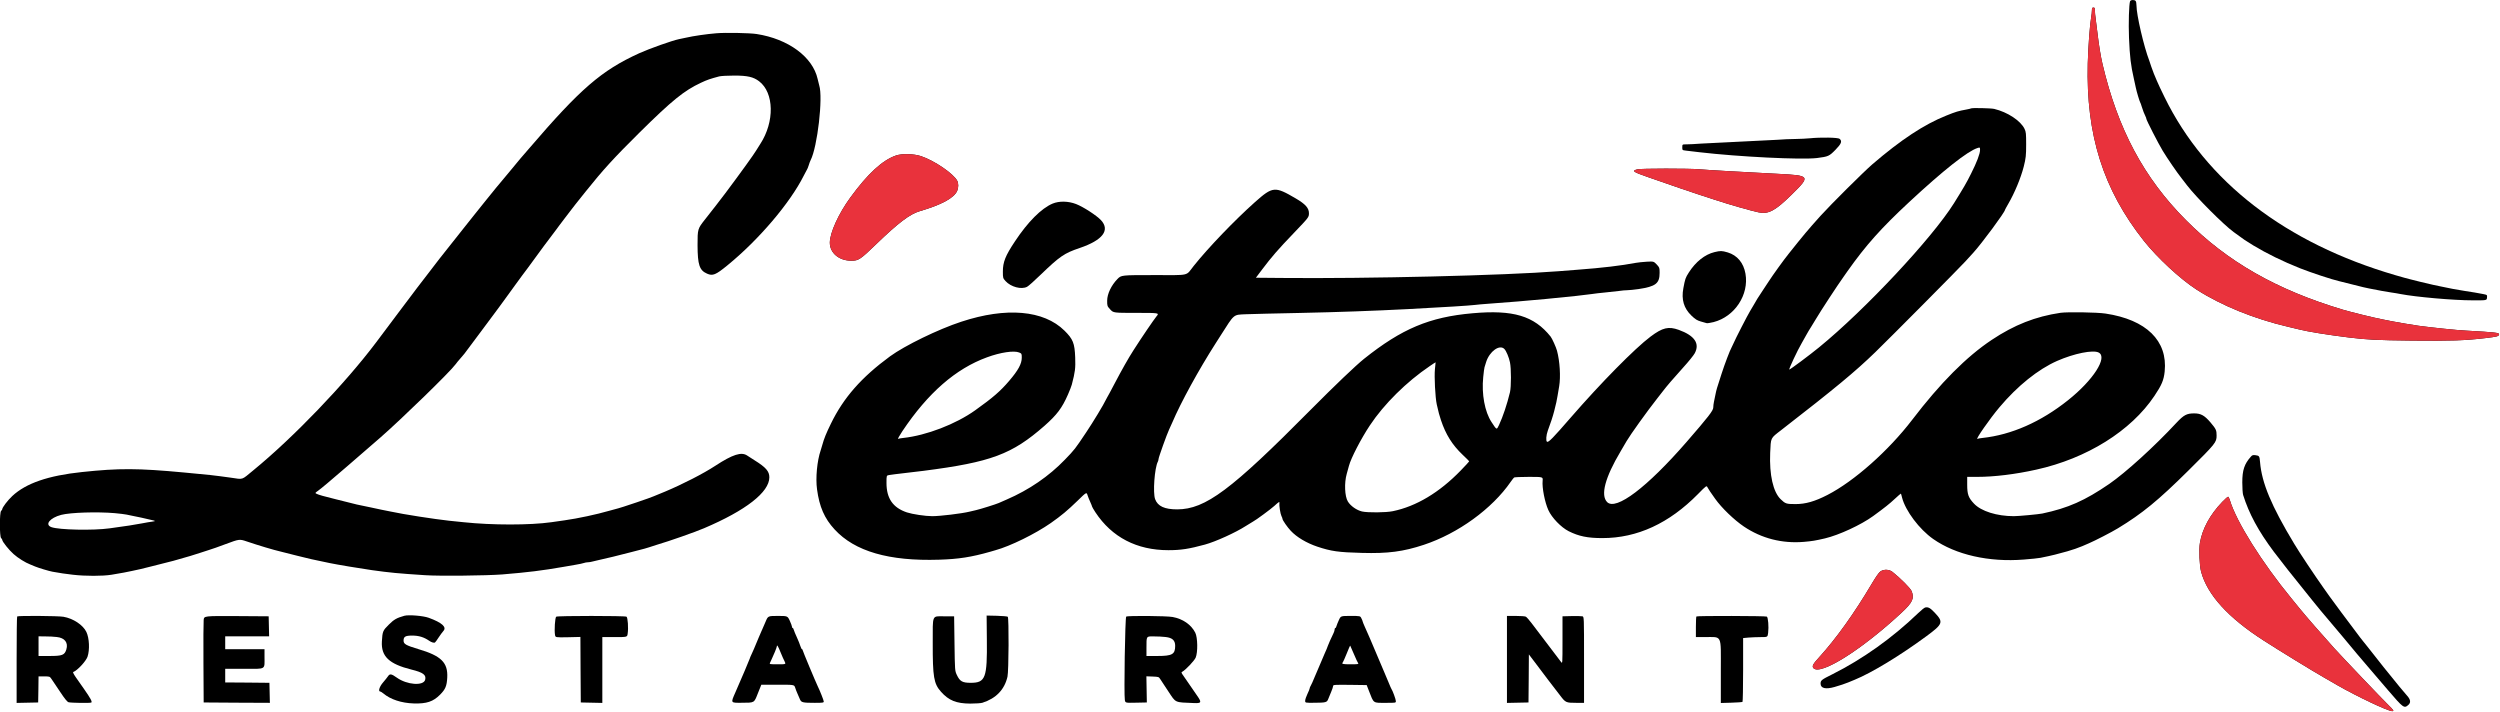
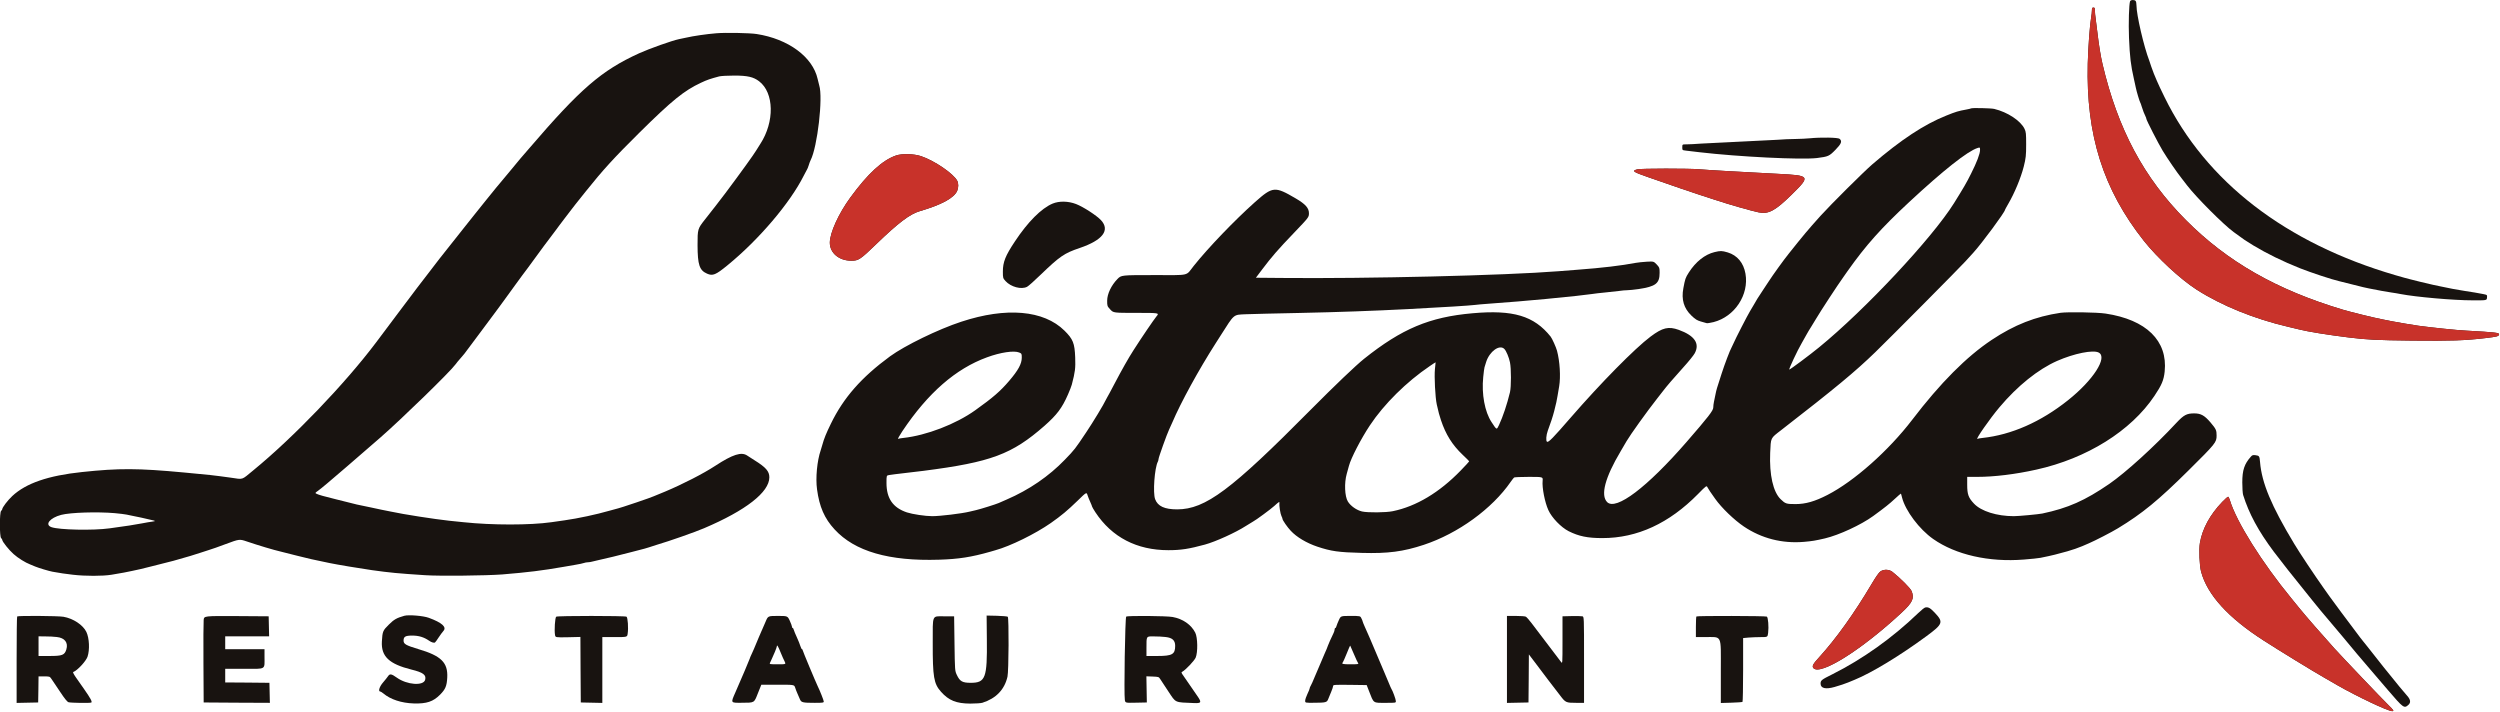
<svg xmlns="http://www.w3.org/2000/svg" viewBox="118 100 3308 942" role="img" aria-label="Restaurant L’Étoile">
-   <g fill="#000000" transform="translate(0,1182) scale(0.1,-0.1)">
+   <g fill="#181310" transform="translate(0,1182) scale(0.1,-0.1)">
    <path d="M29365 10803 c-14 -39 -22 -289 -14 -483 11 -256 23 -360 65 -545 8 -38 19 -88 24 -110 11 -56 51 -188 59 -200 4 -5 13 -30 20 -55 15 -48 36 -104 51 -132 6 -10 10 -23 10 -29 0 -18 161 -332 217 -424 58 -96 189 -288 253 -368 25 -32 57 -73 71 -92 120 -156 478 -515 614 -615 146 -107 151 -110 260 -177 181 -109 391 -212 620 -303 144 -57 422 -149 515 -170 36 -8 259 -64 320 -80 31 -8 96 -21 245 -49 28 -6 84 -15 125 -21 41 -6 98 -15 125 -21 202 -39 701 -83 950 -83 190 -1 190 -1 193 36 3 36 3 36 -50 47 -60 12 -155 28 -243 41 -93 14 -212 36 -320 60 -22 4 -67 14 -100 21 -33 7 -109 25 -170 40 -60 16 -121 31 -135 34 -42 10 -91 24 -195 54 -1452 424 -2505 1236 -3053 2354 -44 89 -90 187 -102 217 -12 30 -30 73 -40 95 -9 22 -25 65 -35 95 -10 30 -21 64 -25 75 -73 189 -170 609 -170 731 0 28 -5 55 -12 62 -18 18 -65 15 -73 -5z" />
    <path d="M28860 10683 c0 -20 -4 -62 -10 -92 -18 -105 -39 -396 -45 -611 -24 -943 204 -1666 741 -2345 180 -227 483 -508 699 -647 328 -211 769 -390 1215 -493 63 -15 131 -31 150 -36 106 -27 371 -70 645 -104 255 -31 356 -36 845 -42 503 -5 697 1 965 33 160 19 179 24 183 50 3 22 -55 28 -433 49 -125 6 -460 41 -635 65 -77 11 -267 43 -355 60 -27 6 -86 17 -130 26 -97 18 -413 96 -510 125 -880 263 -1532 635 -2082 1188 -556 558 -901 1205 -1103 2066 -22 92 -49 259 -64 390 -9 77 -21 170 -26 207 -6 37 -10 85 -10 107 0 34 -3 41 -20 41 -16 0 -20 -7 -20 -37z" />
    <path d="M10660 10380 c-132 -11 -301 -35 -405 -59 -22 -5 -63 -14 -91 -19 -94 -20 -387 -124 -527 -187 -499 -228 -778 -469 -1457 -1261 -41 -48 -93 -108 -115 -133 -22 -26 -78 -93 -125 -151 -47 -57 -101 -122 -120 -144 -19 -23 -53 -63 -76 -91 -22 -27 -87 -108 -145 -179 -57 -70 -115 -143 -129 -161 -14 -18 -80 -102 -148 -186 -110 -138 -188 -237 -324 -409 -23 -30 -52 -67 -63 -82 -11 -15 -42 -56 -69 -90 -92 -117 -200 -260 -423 -557 -122 -163 -250 -334 -285 -380 -414 -550 -1093 -1258 -1627 -1695 -162 -133 -125 -121 -301 -96 -216 30 -311 41 -615 68 -613 57 -860 58 -1350 6 -447 -47 -741 -148 -923 -318 -60 -56 -132 -151 -132 -173 0 -6 -7 -16 -15 -23 -22 -18 -22 -342 0 -360 8 -7 15 -18 15 -24 0 -23 89 -134 149 -187 61 -54 155 -113 221 -138 19 -8 49 -20 65 -27 45 -19 185 -61 230 -69 119 -21 151 -26 270 -40 164 -19 393 -19 510 0 150 25 197 34 270 50 39 9 90 20 115 25 25 5 90 21 145 36 55 14 117 30 138 35 66 16 111 27 150 38 20 6 52 15 70 20 68 18 253 73 286 86 20 7 69 23 108 35 40 12 144 48 230 81 180 67 182 67 277 35 153 -52 356 -113 456 -136 19 -5 114 -28 210 -53 163 -41 216 -53 345 -79 28 -5 68 -14 90 -19 85 -18 411 -73 555 -93 244 -34 339 -43 705 -67 191 -13 810 -6 1020 10 340 28 529 51 815 101 30 5 98 17 150 26 52 8 105 20 118 25 13 5 36 9 51 9 15 0 41 4 57 9 16 5 56 14 89 21 87 18 269 63 430 105 77 20 155 40 173 45 19 5 46 13 60 18 15 6 61 21 102 33 170 50 500 166 625 219 555 236 865 478 865 674 0 80 -46 132 -195 225 -38 24 -83 53 -98 63 -76 52 -192 15 -420 -134 -160 -105 -436 -246 -667 -343 -167 -69 -164 -68 -225 -90 -27 -9 -95 -33 -150 -52 -115 -40 -244 -81 -295 -93 -19 -5 -51 -13 -70 -19 -166 -48 -412 -101 -590 -126 -58 -8 -136 -19 -175 -25 -280 -40 -786 -40 -1160 0 -49 5 -137 14 -195 20 -191 21 -601 84 -770 121 -25 5 -81 16 -125 25 -44 9 -107 22 -140 30 -33 8 -85 18 -115 24 -30 5 -100 21 -155 36 -55 14 -145 37 -200 50 -148 36 -217 56 -244 69 -24 12 -24 12 17 41 46 33 148 119 386 324 153 131 210 181 442 383 282 247 918 865 990 964 15 21 44 56 64 78 20 22 45 52 56 66 10 14 93 124 183 245 90 120 177 237 193 259 16 22 55 74 86 116 31 42 75 102 97 133 22 31 71 98 108 149 38 51 80 109 95 130 15 20 48 65 75 100 26 34 58 78 71 97 25 37 258 351 304 409 15 19 34 44 42 57 8 12 42 57 75 99 33 43 71 92 85 111 29 39 51 66 189 239 230 288 377 448 712 780 432 427 591 556 814 660 82 39 125 53 241 84 23 6 113 11 200 11 175 0 253 -18 328 -75 200 -152 207 -537 16 -830 -21 -33 -46 -73 -56 -89 -9 -16 -68 -102 -132 -190 -102 -141 -155 -213 -273 -371 -49 -66 -195 -254 -269 -347 -99 -125 -100 -128 -100 -342 1 -261 25 -333 126 -377 74 -33 114 -17 268 109 417 340 830 826 1011 1187 22 44 42 82 45 85 3 3 12 25 20 50 7 25 19 56 26 70 90 174 166 831 114 990 -4 14 -14 52 -21 85 -65 292 -388 530 -808 595 -92 14 -407 20 -531 10z m-7961 -6350 c62 -6 132 -14 155 -19 22 -5 68 -15 101 -21 70 -13 111 -23 215 -47 75 -17 75 -17 25 -25 -27 -3 -88 -14 -135 -23 -98 -19 -203 -35 -430 -66 -217 -30 -669 -21 -770 16 -91 33 -21 122 129 162 121 32 476 43 710 23z" />
    <path d="M27259 9385 c-3 -2 -29 -9 -59 -14 -108 -20 -137 -28 -268 -81 -293 -117 -600 -320 -977 -644 -118 -102 -549 -531 -684 -680 -176 -196 -220 -249 -421 -501 -73 -91 -209 -280 -270 -374 -14 -21 -43 -64 -64 -97 -74 -111 -104 -159 -129 -206 -14 -25 -37 -64 -51 -86 -30 -48 -196 -371 -219 -427 -10 -22 -21 -47 -26 -55 -19 -31 -91 -220 -131 -345 -66 -203 -67 -207 -80 -270 -6 -33 -16 -79 -21 -102 -5 -23 -9 -57 -9 -75 0 -41 -65 -124 -355 -458 -521 -599 -932 -910 -1049 -794 -90 91 -29 324 178 672 33 57 69 118 79 135 51 87 268 390 404 563 26 34 61 79 78 100 47 62 130 159 267 311 70 77 139 162 153 189 69 129 -2 233 -211 309 -136 49 -214 31 -374 -89 -208 -156 -657 -612 -1055 -1070 -237 -273 -295 -333 -315 -321 -17 10 -11 87 10 145 36 95 68 193 85 260 28 111 33 133 45 205 6 39 16 94 21 124 21 125 9 331 -29 471 -11 43 -65 163 -84 186 -220 275 -496 357 -1033 309 -570 -50 -937 -205 -1436 -603 -112 -90 -385 -351 -705 -673 -1054 -1064 -1394 -1318 -1767 -1319 -167 0 -257 41 -292 134 -32 83 -8 415 36 498 5 10 9 26 9 35 0 20 110 327 139 388 11 22 30 65 43 95 111 262 351 700 574 1048 19 28 49 76 67 105 184 289 163 271 333 279 82 3 401 11 709 17 517 11 971 27 1435 51 513 27 796 45 885 55 28 4 109 11 180 16 240 17 544 42 760 63 360 35 516 52 605 65 36 6 117 15 180 21 63 6 145 15 183 20 37 6 87 10 110 10 24 0 90 7 148 15 227 34 279 74 279 214 0 68 -1 71 -39 112 -40 41 -40 41 -133 36 -51 -3 -115 -10 -143 -15 -189 -36 -445 -67 -770 -91 -66 -5 -181 -14 -255 -20 -709 -56 -2539 -100 -3659 -89 l-343 3 83 110 c125 166 209 263 423 486 195 204 195 204 196 257 0 69 -46 121 -174 196 -278 163 -304 161 -541 -49 -267 -238 -617 -602 -810 -844 -109 -137 -38 -121 -527 -121 -431 0 -431 0 -482 -52 -82 -84 -136 -198 -136 -287 0 -70 1 -72 41 -116 42 -45 42 -45 346 -45 305 0 305 0 265 -47 -36 -44 -196 -279 -304 -448 -67 -104 -155 -260 -252 -445 -48 -91 -91 -172 -97 -180 -5 -8 -12 -22 -16 -30 -26 -58 -173 -301 -260 -430 -151 -226 -152 -227 -283 -363 -210 -218 -473 -399 -770 -527 -41 -18 -88 -38 -105 -46 -39 -17 -236 -79 -300 -94 -27 -6 -66 -15 -85 -20 -107 -26 -390 -60 -495 -60 -91 0 -262 26 -335 50 -185 62 -270 185 -270 389 0 99 0 99 33 105 30 5 83 12 297 37 47 5 119 14 160 19 895 115 1170 218 1601 596 165 146 232 235 310 413 23 52 46 111 51 131 45 172 50 218 45 360 -7 190 -29 243 -142 355 -274 271 -771 314 -1365 118 -306 -100 -748 -316 -943 -458 -379 -278 -615 -547 -782 -890 -63 -129 -91 -197 -115 -285 -7 -25 -16 -56 -21 -70 -47 -137 -69 -365 -48 -515 31 -231 98 -385 232 -530 267 -291 720 -422 1382 -401 260 8 427 34 680 106 17 5 46 13 65 19 200 55 529 217 734 360 141 99 222 167 352 293 121 118 121 118 134 76 8 -24 24 -65 37 -92 13 -28 23 -54 23 -58 0 -5 20 -39 44 -76 218 -331 548 -502 966 -502 166 0 274 17 483 74 143 39 406 159 540 245 40 25 84 52 98 60 35 17 234 164 279 205 63 57 72 63 69 41 -5 -34 13 -146 27 -173 8 -15 14 -32 14 -38 0 -17 66 -112 109 -157 79 -85 209 -162 351 -210 186 -62 281 -75 590 -83 345 -10 548 17 820 107 453 150 904 477 1150 834 19 28 40 53 45 57 6 4 94 8 196 8 186 0 186 0 181 -51 -9 -92 29 -286 76 -389 45 -100 168 -228 269 -279 134 -67 249 -91 446 -91 461 0 883 195 1265 583 113 115 113 115 127 86 13 -25 39 -63 100 -149 85 -120 251 -280 380 -367 235 -158 506 -227 794 -203 113 10 149 16 279 46 186 44 477 179 637 295 155 113 218 163 287 228 43 40 80 72 81 70 2 -2 8 -26 15 -53 45 -175 228 -419 412 -548 298 -209 738 -309 1200 -272 96 7 195 18 220 23 25 5 72 15 105 22 54 11 92 21 250 64 62 17 153 49 197 68 18 8 58 25 88 38 78 33 302 148 385 199 320 194 535 370 933 765 359 356 372 371 372 462 0 71 -7 86 -82 175 -79 92 -127 118 -215 118 -98 0 -137 -21 -233 -123 -293 -316 -674 -661 -890 -810 -322 -221 -546 -320 -886 -392 -48 -10 -314 -35 -376 -35 -225 0 -433 65 -528 166 -74 78 -90 123 -90 250 l0 104 133 0 c224 0 504 34 782 96 669 148 1252 512 1562 975 96 143 124 208 136 323 42 407 -243 686 -783 767 -114 17 -500 23 -595 10 -331 -49 -611 -159 -910 -358 -335 -223 -680 -570 -1053 -1058 -313 -409 -767 -812 -1121 -994 -167 -86 -290 -121 -422 -121 -122 0 -135 4 -197 64 -100 96 -151 323 -139 613 10 208 0 189 146 302 718 557 979 773 1246 1032 203 197 1110 1111 1190 1199 37 41 84 93 105 115 110 120 420 539 420 568 0 3 19 38 43 79 84 144 167 344 205 493 28 111 32 147 32 295 0 141 -2 165 -21 204 -50 107 -225 223 -402 265 -45 10 -299 16 -308 6z m121 -549 c0 -51 -43 -163 -120 -316 -61 -122 -96 -182 -225 -389 -289 -462 -1174 -1408 -1785 -1907 -122 -100 -382 -294 -394 -294 -11 0 109 257 165 351 15 26 42 73 59 105 18 33 47 82 65 109 18 28 47 75 64 105 55 94 284 445 369 563 12 18 33 48 47 67 244 345 444 569 818 917 449 417 769 671 902 714 33 11 35 10 35 -25z m-6295 -2633 c25 -24 61 -110 75 -178 17 -80 17 -325 0 -395 -39 -161 -93 -322 -145 -434 -32 -67 -29 -68 -99 39 -90 136 -133 372 -110 595 6 63 14 122 17 130 2 8 13 40 22 71 45 140 177 235 240 172z m-6420 -47 c34 -14 35 -17 35 -69 0 -81 -47 -167 -167 -307 -116 -136 -214 -221 -448 -388 -257 -184 -647 -334 -953 -367 -29 -3 -59 -8 -68 -12 -8 -3 17 43 57 103 339 506 705 825 1119 976 179 66 357 92 425 64z m14285 -1 c122 -63 -72 -365 -405 -630 -361 -288 -750 -459 -1133 -500 -29 -3 -59 -8 -67 -12 -29 -11 165 268 291 417 240 285 512 503 763 614 225 99 477 150 551 111z m-8783 -220 c-10 -95 4 -375 24 -465 25 -112 33 -140 56 -210 63 -189 150 -328 286 -457 48 -45 87 -84 87 -88 0 -3 -51 -58 -112 -121 -282 -291 -588 -474 -898 -538 -91 -19 -331 -21 -407 -4 -72 17 -151 72 -188 132 -42 68 -49 247 -15 366 12 41 25 89 29 105 26 101 160 360 277 536 188 283 485 577 793 785 42 29 76 51 77 50 1 0 -3 -41 -9 -91z" />
    <path d="M25125 8990 c-38 -4 -122 -8 -184 -9 -63 0 -176 -5 -250 -11 -75 -5 -300 -16 -501 -25 -201 -9 -426 -20 -500 -25 -75 -6 -161 -10 -193 -10 -57 0 -57 0 -57 -39 0 -38 0 -38 48 -44 26 -3 106 -12 177 -21 521 -61 1353 -102 1558 -77 149 19 161 24 244 109 78 80 91 113 55 145 -20 18 -248 22 -397 7z" />
    <path d="M13035 8762 c-180 -63 -370 -237 -602 -554 -156 -213 -272 -468 -273 -598 0 -138 122 -240 286 -240 94 0 119 17 332 223 286 276 442 395 570 432 293 86 458 176 498 271 18 43 18 98 0 132 -49 94 -302 267 -479 326 -97 32 -251 36 -332 8z" />
    <path d="M22843 8579 c-74 -21 -59 -32 147 -104 369 -129 571 -198 685 -235 66 -22 156 -51 200 -65 191 -63 464 -141 575 -165 130 -28 222 22 443 240 245 242 241 248 -188 270 -475 24 -941 51 -1035 60 -132 12 -784 12 -827 -1z" />
    <path d="M15108 8126 c-149 -63 -327 -241 -499 -501 -126 -189 -159 -273 -159 -398 0 -85 1 -88 35 -126 71 -78 209 -115 285 -76 18 9 99 81 181 161 254 244 310 283 517 353 303 103 404 235 280 368 -59 63 -234 176 -329 213 -104 40 -223 42 -311 6z" />
    <path d="M23866 7484 c-127 -31 -248 -127 -339 -269 -46 -73 -49 -82 -73 -210 -28 -149 7 -265 107 -361 52 -50 76 -64 124 -78 33 -10 68 -19 77 -22 9 -3 50 4 92 14 280 72 471 362 422 641 -25 143 -109 243 -235 281 -79 23 -95 23 -175 4z" />
    <path d="M30964 4778 c-87 -97 -114 -179 -114 -342 0 -71 5 -146 11 -165 78 -249 203 -480 406 -751 94 -125 256 -330 423 -536 19 -24 57 -72 85 -106 49 -63 109 -135 406 -486 84 -101 168 -200 184 -221 17 -20 84 -100 150 -176 65 -77 183 -215 262 -306 205 -239 214 -246 271 -196 34 31 29 70 -16 120 -34 37 -153 181 -237 287 -16 21 -46 57 -66 81 -52 64 -185 233 -224 284 -19 24 -42 52 -50 62 -9 10 -31 38 -48 61 -18 24 -43 58 -57 76 -92 121 -300 400 -345 464 -16 24 -52 73 -78 110 -115 162 -319 467 -389 585 -304 504 -430 806 -453 1082 -7 81 -10 85 -61 92 -32 4 -43 1 -60 -19z" />
    <path d="M30584 4178 c-161 -168 -262 -353 -295 -542 -15 -88 -6 -301 16 -381 83 -307 359 -610 830 -912 213 -137 642 -400 805 -493 41 -24 118 -67 170 -98 254 -146 667 -342 723 -342 28 0 21 12 -49 80 -87 85 -605 629 -715 750 -170 189 -376 425 -454 521 -16 21 -66 82 -111 136 -397 483 -734 1022 -819 1307 -7 22 -16 41 -22 43 -5 2 -41 -29 -79 -69z" />
    <path d="M26065 3261 c-21 -12 -61 -69 -125 -177 -224 -378 -467 -717 -683 -954 -90 -98 -104 -125 -81 -151 91 -101 638 243 1166 734 146 136 171 190 132 286 -15 37 -147 170 -252 253 -42 34 -110 38 -157 9z" />
    <path d="M26655 2782 c-11 -2 -54 -36 -95 -76 -342 -329 -735 -608 -1134 -808 -145 -72 -156 -81 -156 -124 0 -62 67 -78 185 -44 70 20 143 44 180 60 22 10 60 25 85 35 226 92 603 321 952 578 216 159 226 185 112 306 -63 67 -88 81 -129 73z" />
    <path d="M6530 2672 c-102 -29 -137 -49 -206 -118 -79 -78 -83 -89 -91 -222 -11 -198 95 -298 392 -372 154 -38 197 -70 181 -134 -21 -85 -241 -69 -376 28 -70 50 -92 54 -115 19 -10 -15 -40 -53 -67 -84 -47 -54 -67 -119 -37 -119 6 0 25 -12 42 -26 94 -79 239 -127 402 -132 171 -5 257 24 349 117 70 71 88 113 94 226 10 198 -80 287 -382 376 -166 50 -196 67 -196 113 0 52 24 66 115 66 87 0 155 -21 223 -68 31 -22 66 -32 78 -23 5 3 27 33 48 66 22 33 50 72 63 86 47 51 -18 110 -193 174 -72 27 -267 43 -324 27z" />
    <path d="M14238 2360 c6 -511 -18 -575 -213 -575 -111 0 -144 19 -184 104 -26 56 -26 56 -31 416 l-5 360 -135 0 c-161 0 -148 29 -148 -350 -1 -455 14 -541 109 -648 103 -116 203 -156 388 -157 69 0 141 5 160 11 180 57 293 174 332 345 17 73 20 777 4 793 -5 5 -71 11 -145 13 l-135 3 3 -315z" />
    <path d="M1407 2663 c-4 -3 -7 -262 -7 -575 l0 -569 143 3 142 3 3 173 2 172 74 0 c69 0 75 -2 92 -27 9 -15 21 -32 26 -38 4 -5 47 -68 94 -140 60 -91 94 -132 111 -137 34 -9 287 -13 301 -4 15 9 -8 53 -94 176 -37 52 -87 124 -112 160 -27 39 -40 66 -33 68 52 17 168 142 189 202 31 92 24 246 -15 328 -44 92 -174 179 -304 201 -70 12 -601 16 -612 4z m525 -272 c105 -11 153 -74 126 -164 -23 -75 -53 -87 -221 -87 l-147 0 0 130 0 130 88 -1 c48 0 117 -3 154 -8z" />
    <path d="M3875 2618 c-3 -29 -5 -287 -3 -573 l3 -520 438 -3 438 -2 -3 132 -3 133 -292 3 -293 2 0 90 0 90 254 0 c293 0 266 -16 266 161 l0 99 -260 0 -260 0 0 85 0 85 290 0 291 0 -3 133 -3 132 -427 3 c-427 2 -427 2 -433 -50z" />
    <path d="M8540 2660 c-16 -10 -27 -182 -16 -242 6 -33 6 -33 171 -30 l165 4 2 -434 3 -433 143 -3 142 -3 0 436 0 435 164 0 c165 0 165 0 171 44 12 76 2 215 -15 226 -20 13 -910 13 -930 0z" />
    <path d="M11310 2593 c-18 -42 -36 -84 -40 -92 -4 -9 -12 -27 -18 -41 -5 -14 -20 -47 -32 -74 -12 -27 -30 -71 -41 -98 -10 -27 -33 -78 -49 -113 -17 -35 -30 -67 -30 -71 0 -6 -112 -270 -191 -449 -61 -139 -63 -135 84 -134 174 1 164 -5 216 127 l45 112 217 0 c217 0 217 0 230 -37 6 -21 21 -58 32 -83 10 -25 25 -59 33 -76 17 -39 38 -44 195 -44 107 0 119 2 119 18 0 14 -52 146 -80 202 -25 51 -200 469 -200 479 0 6 -4 11 -8 11 -5 0 -14 18 -21 40 -7 23 -27 74 -46 115 -19 40 -37 85 -41 99 -3 14 -10 26 -15 26 -5 0 -9 7 -9 15 0 9 -13 45 -29 80 -30 65 -30 65 -159 65 -130 0 -130 0 -162 -77z m200 -408 c18 -44 41 -97 52 -117 19 -38 19 -38 -92 -38 -102 0 -110 1 -102 18 5 9 16 33 24 52 9 19 27 63 42 96 14 34 26 67 26 75 0 25 18 -6 50 -86z" />
    <path d="M16082 2661 c-15 -9 -31 -1033 -18 -1104 7 -38 7 -38 149 -35 l142 3 -3 173 -3 173 82 -3 c77 -3 83 -5 98 -29 9 -15 58 -90 110 -167 104 -156 77 -144 339 -155 99 -4 105 8 45 94 -21 30 -62 90 -93 135 -30 44 -70 102 -89 129 -32 45 -33 48 -15 58 44 24 158 145 175 185 30 70 27 266 -5 330 -54 107 -166 184 -300 208 -80 15 -593 19 -614 5z m522 -270 c88 -10 126 -44 126 -117 0 -112 -39 -134 -235 -134 l-145 0 0 108 c0 159 -4 152 99 151 47 0 117 -3 155 -8z" />
    <path d="M18896 2615 c-14 -30 -28 -66 -32 -80 -3 -14 -10 -25 -15 -25 -5 0 -9 -8 -9 -18 0 -11 -6 -32 -14 -48 -28 -56 -76 -165 -76 -170 0 -3 -7 -21 -15 -40 -8 -19 -21 -49 -29 -66 -7 -18 -29 -69 -48 -113 -20 -44 -55 -127 -79 -185 -23 -58 -49 -114 -56 -125 -7 -11 -13 -25 -13 -32 0 -7 -13 -41 -30 -75 -16 -34 -30 -74 -30 -90 0 -28 0 -28 123 -27 152 1 165 5 182 49 7 19 25 62 39 95 14 33 26 68 26 78 0 16 15 17 222 15 l222 -3 29 -75 c68 -173 49 -160 230 -160 126 0 127 0 127 23 0 22 -43 140 -59 162 -4 6 -18 37 -31 70 -13 33 -40 98 -61 145 -20 47 -67 157 -104 245 -37 88 -76 180 -87 205 -11 25 -26 59 -33 75 -7 17 -24 56 -39 88 -14 32 -26 61 -26 66 0 4 -7 22 -16 39 -15 32 -15 32 -144 32 -129 0 -129 0 -154 -55z m199 -450 c25 -60 51 -115 57 -122 8 -11 -11 -13 -101 -13 -106 0 -122 4 -103 26 5 5 28 58 52 117 23 59 44 106 46 104 2 -2 24 -52 49 -112z" />
    <path d="M21120 2095 l0 -576 143 3 142 3 3 318 2 318 82 -108 c45 -59 122 -162 172 -228 50 -66 93 -122 96 -125 3 -3 32 -40 64 -83 71 -94 78 -97 212 -97 l104 0 0 570 c0 570 0 570 -22 575 -13 3 -77 4 -143 3 l-120 -3 0 -315 c0 -316 0 -316 -20 -288 -17 24 -116 154 -388 511 -32 42 -67 82 -77 87 -10 6 -71 10 -134 10 l-116 0 0 -575z" />
    <path d="M23627 2663 c-4 -3 -7 -66 -7 -140 l0 -133 113 0 c240 0 217 46 217 -442 l0 -430 139 4 c77 2 143 7 148 11 4 5 8 197 8 427 l0 417 74 7 c41 3 114 6 162 6 88 0 88 0 95 56 10 80 0 204 -17 215 -16 10 -922 12 -932 2z" />
  </g>
-   <g fill="#E9323C" transform="translate(0,1182) scale(0.1,-0.1)">
+   <g fill="#C8322A" transform="translate(0,1182) scale(0.1,-0.1)">
    <path d="M28860 10683 c0 -20 -4 -62 -10 -92 -18 -105 -39 -396 -45 -611 -24 -943 204 -1666 741 -2345 180 -227 483 -508 699 -647 328 -211 769 -390 1215 -493 63 -15 131 -31 150 -36 106 -27 371 -70 645 -104 255 -31 356 -36 845 -42 503 -5 697 1 965 33 160 19 179 24 183 50 3 22 -55 28 -433 49 -125 6 -460 41 -635 65 -77 11 -267 43 -355 60 -27 6 -86 17 -130 26 -97 18 -413 96 -510 125 -880 263 -1532 635 -2082 1188 -556 558 -901 1205 -1103 2066 -22 92 -49 259 -64 390 -9 77 -21 170 -26 207 -6 37 -10 85 -10 107 0 34 -3 41 -20 41 -16 0 -20 -7 -20 -37z" />
    <path d="M13035 8762 c-180 -63 -370 -237 -602 -554 -156 -213 -272 -468 -273 -598 0 -138 122 -240 286 -240 94 0 119 17 332 223 286 276 442 395 570 432 293 86 458 176 498 271 18 43 18 98 0 132 -49 94 -302 267 -479 326 -97 32 -251 36 -332 8z" />
    <path d="M22843 8579 c-74 -21 -59 -32 147 -104 369 -129 571 -198 685 -235 66 -22 156 -51 200 -65 191 -63 464 -141 575 -165 130 -28 222 22 443 240 245 242 241 248 -188 270 -475 24 -941 51 -1035 60 -132 12 -784 12 -827 -1z" />
    <path d="M30584 4178 c-161 -168 -262 -353 -295 -542 -15 -88 -6 -301 16 -381 83 -307 359 -610 830 -912 213 -137 642 -400 805 -493 41 -24 118 -67 170 -98 254 -146 667 -342 723 -342 28 0 21 12 -49 80 -87 85 -605 629 -715 750 -170 189 -376 425 -454 521 -16 21 -66 82 -111 136 -397 483 -734 1022 -819 1307 -7 22 -16 41 -22 43 -5 2 -41 -29 -79 -69z" />
    <path d="M26065 3261 c-21 -12 -61 -69 -125 -177 -224 -378 -467 -717 -683 -954 -90 -98 -104 -125 -81 -151 91 -101 638 243 1166 734 146 136 171 190 132 286 -15 37 -147 170 -252 253 -42 34 -110 38 -157 9z" />
  </g>
</svg>
